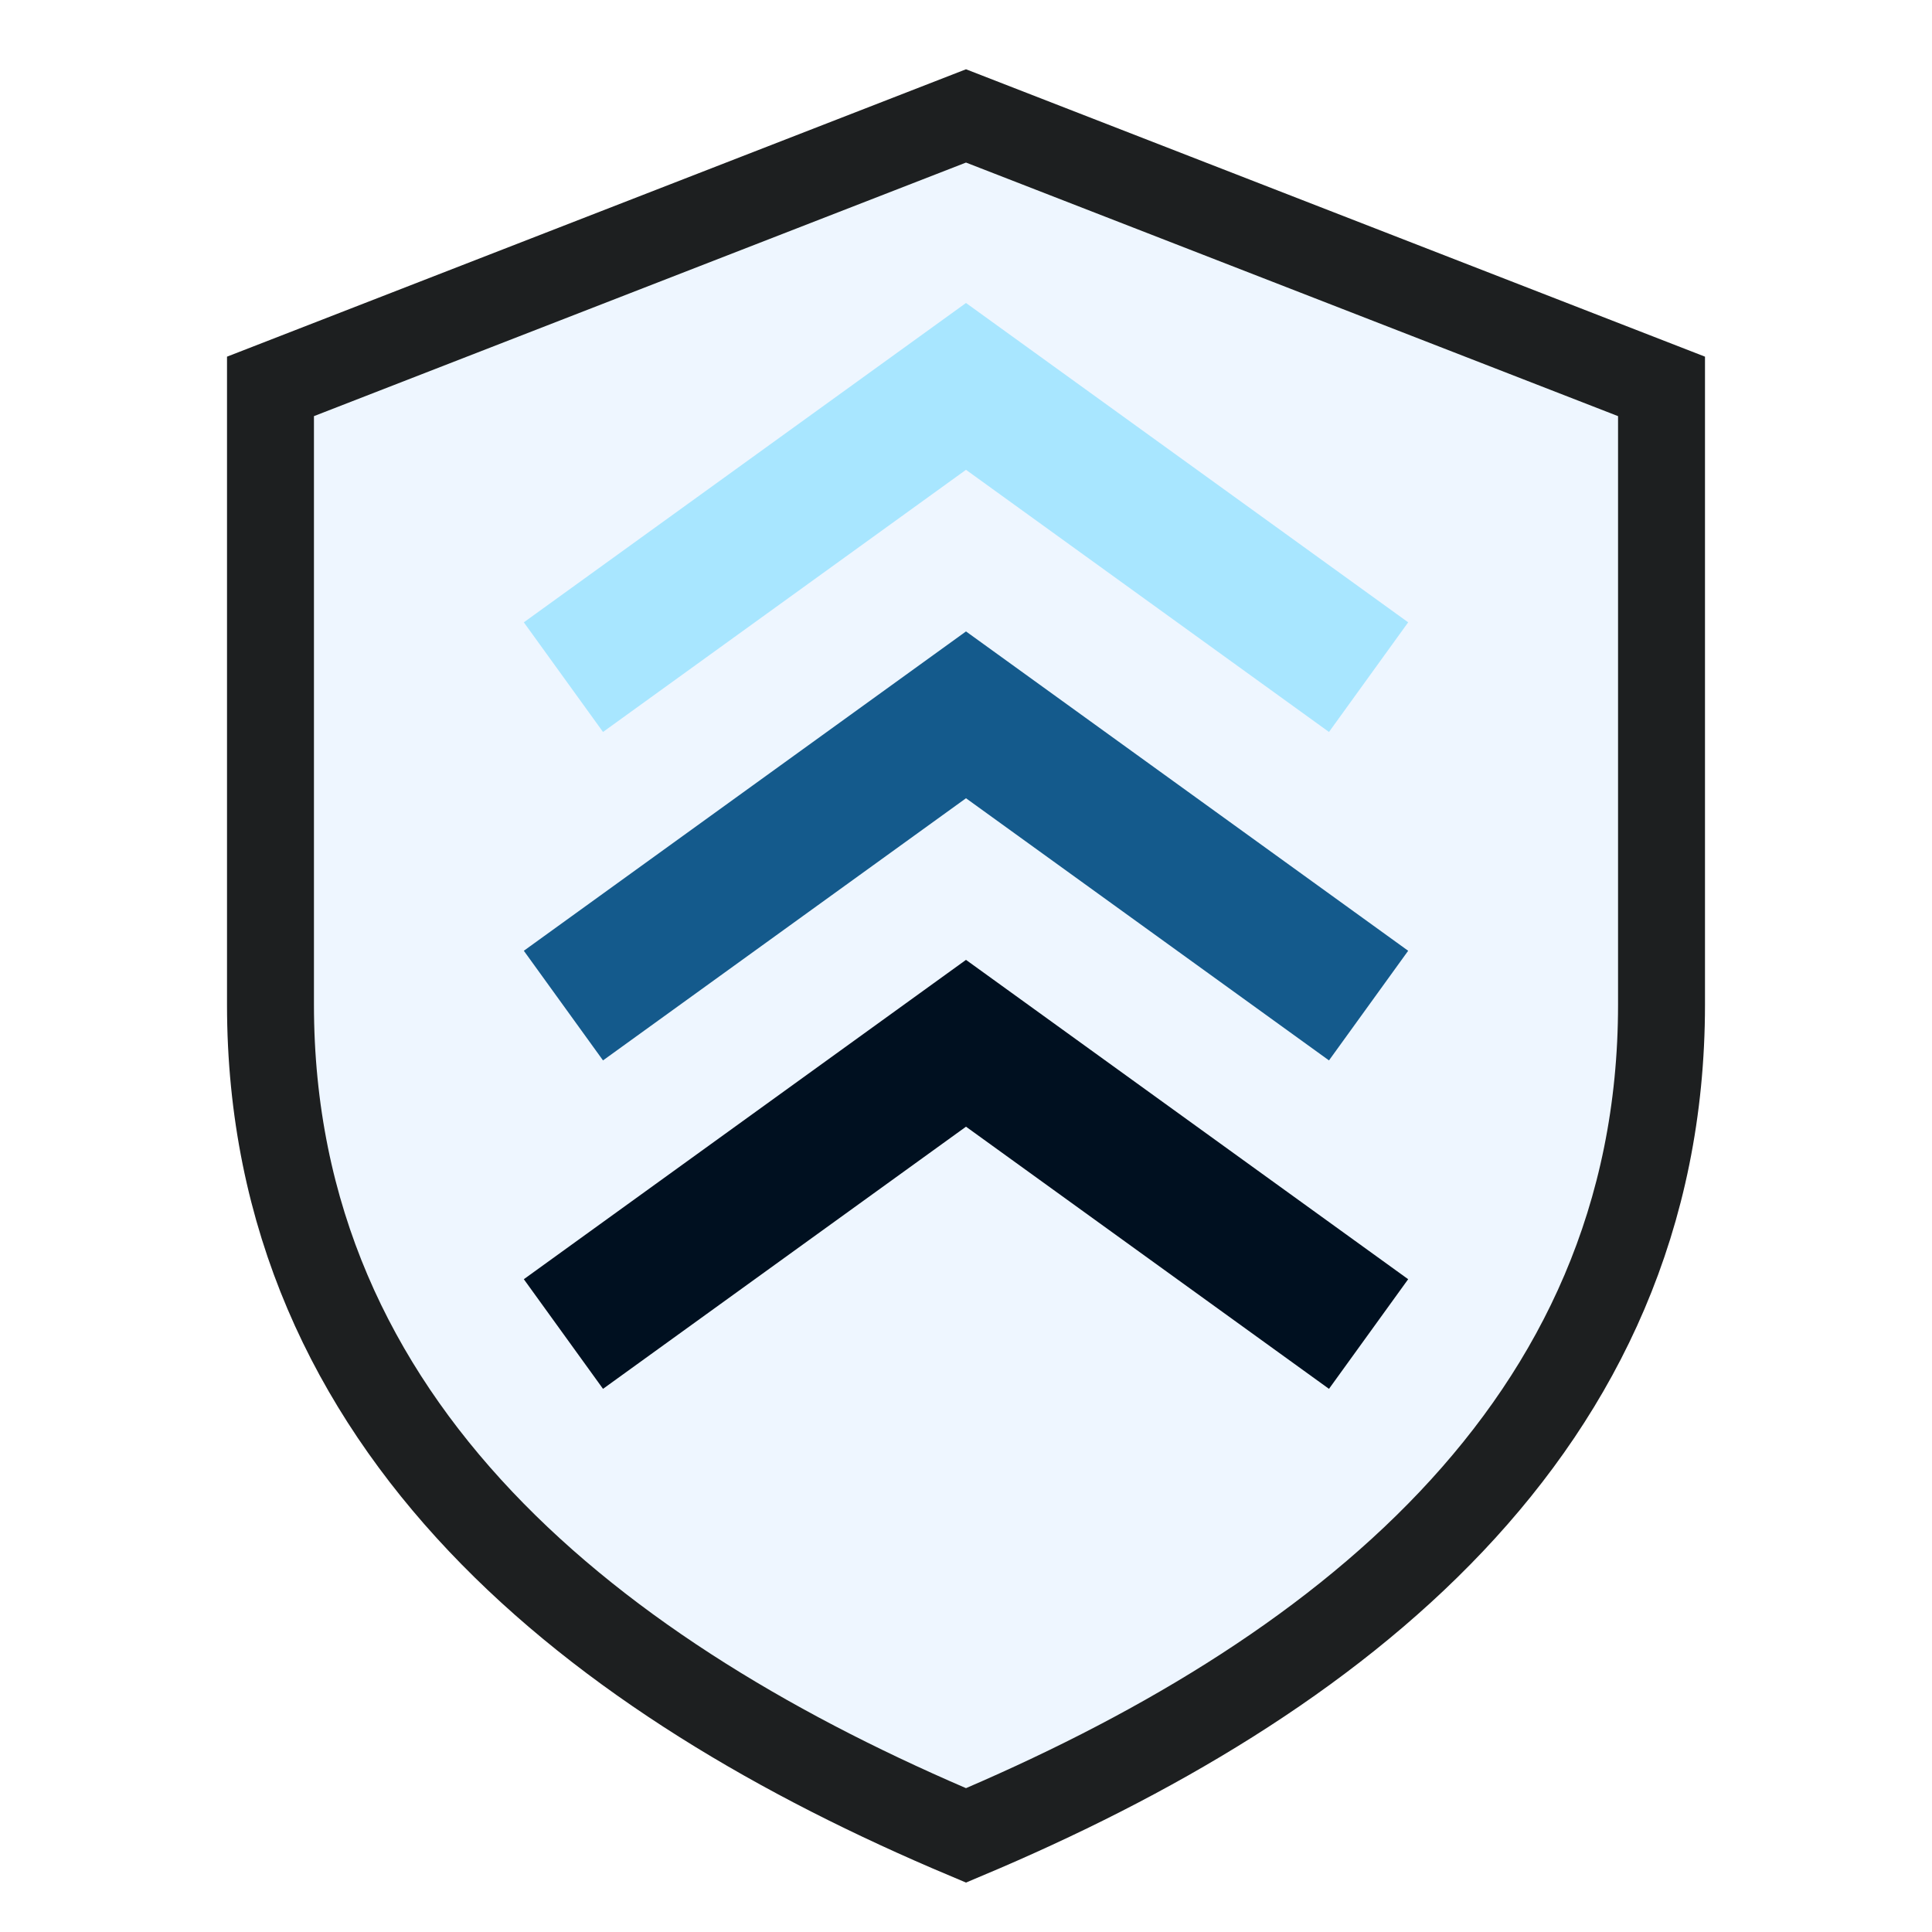
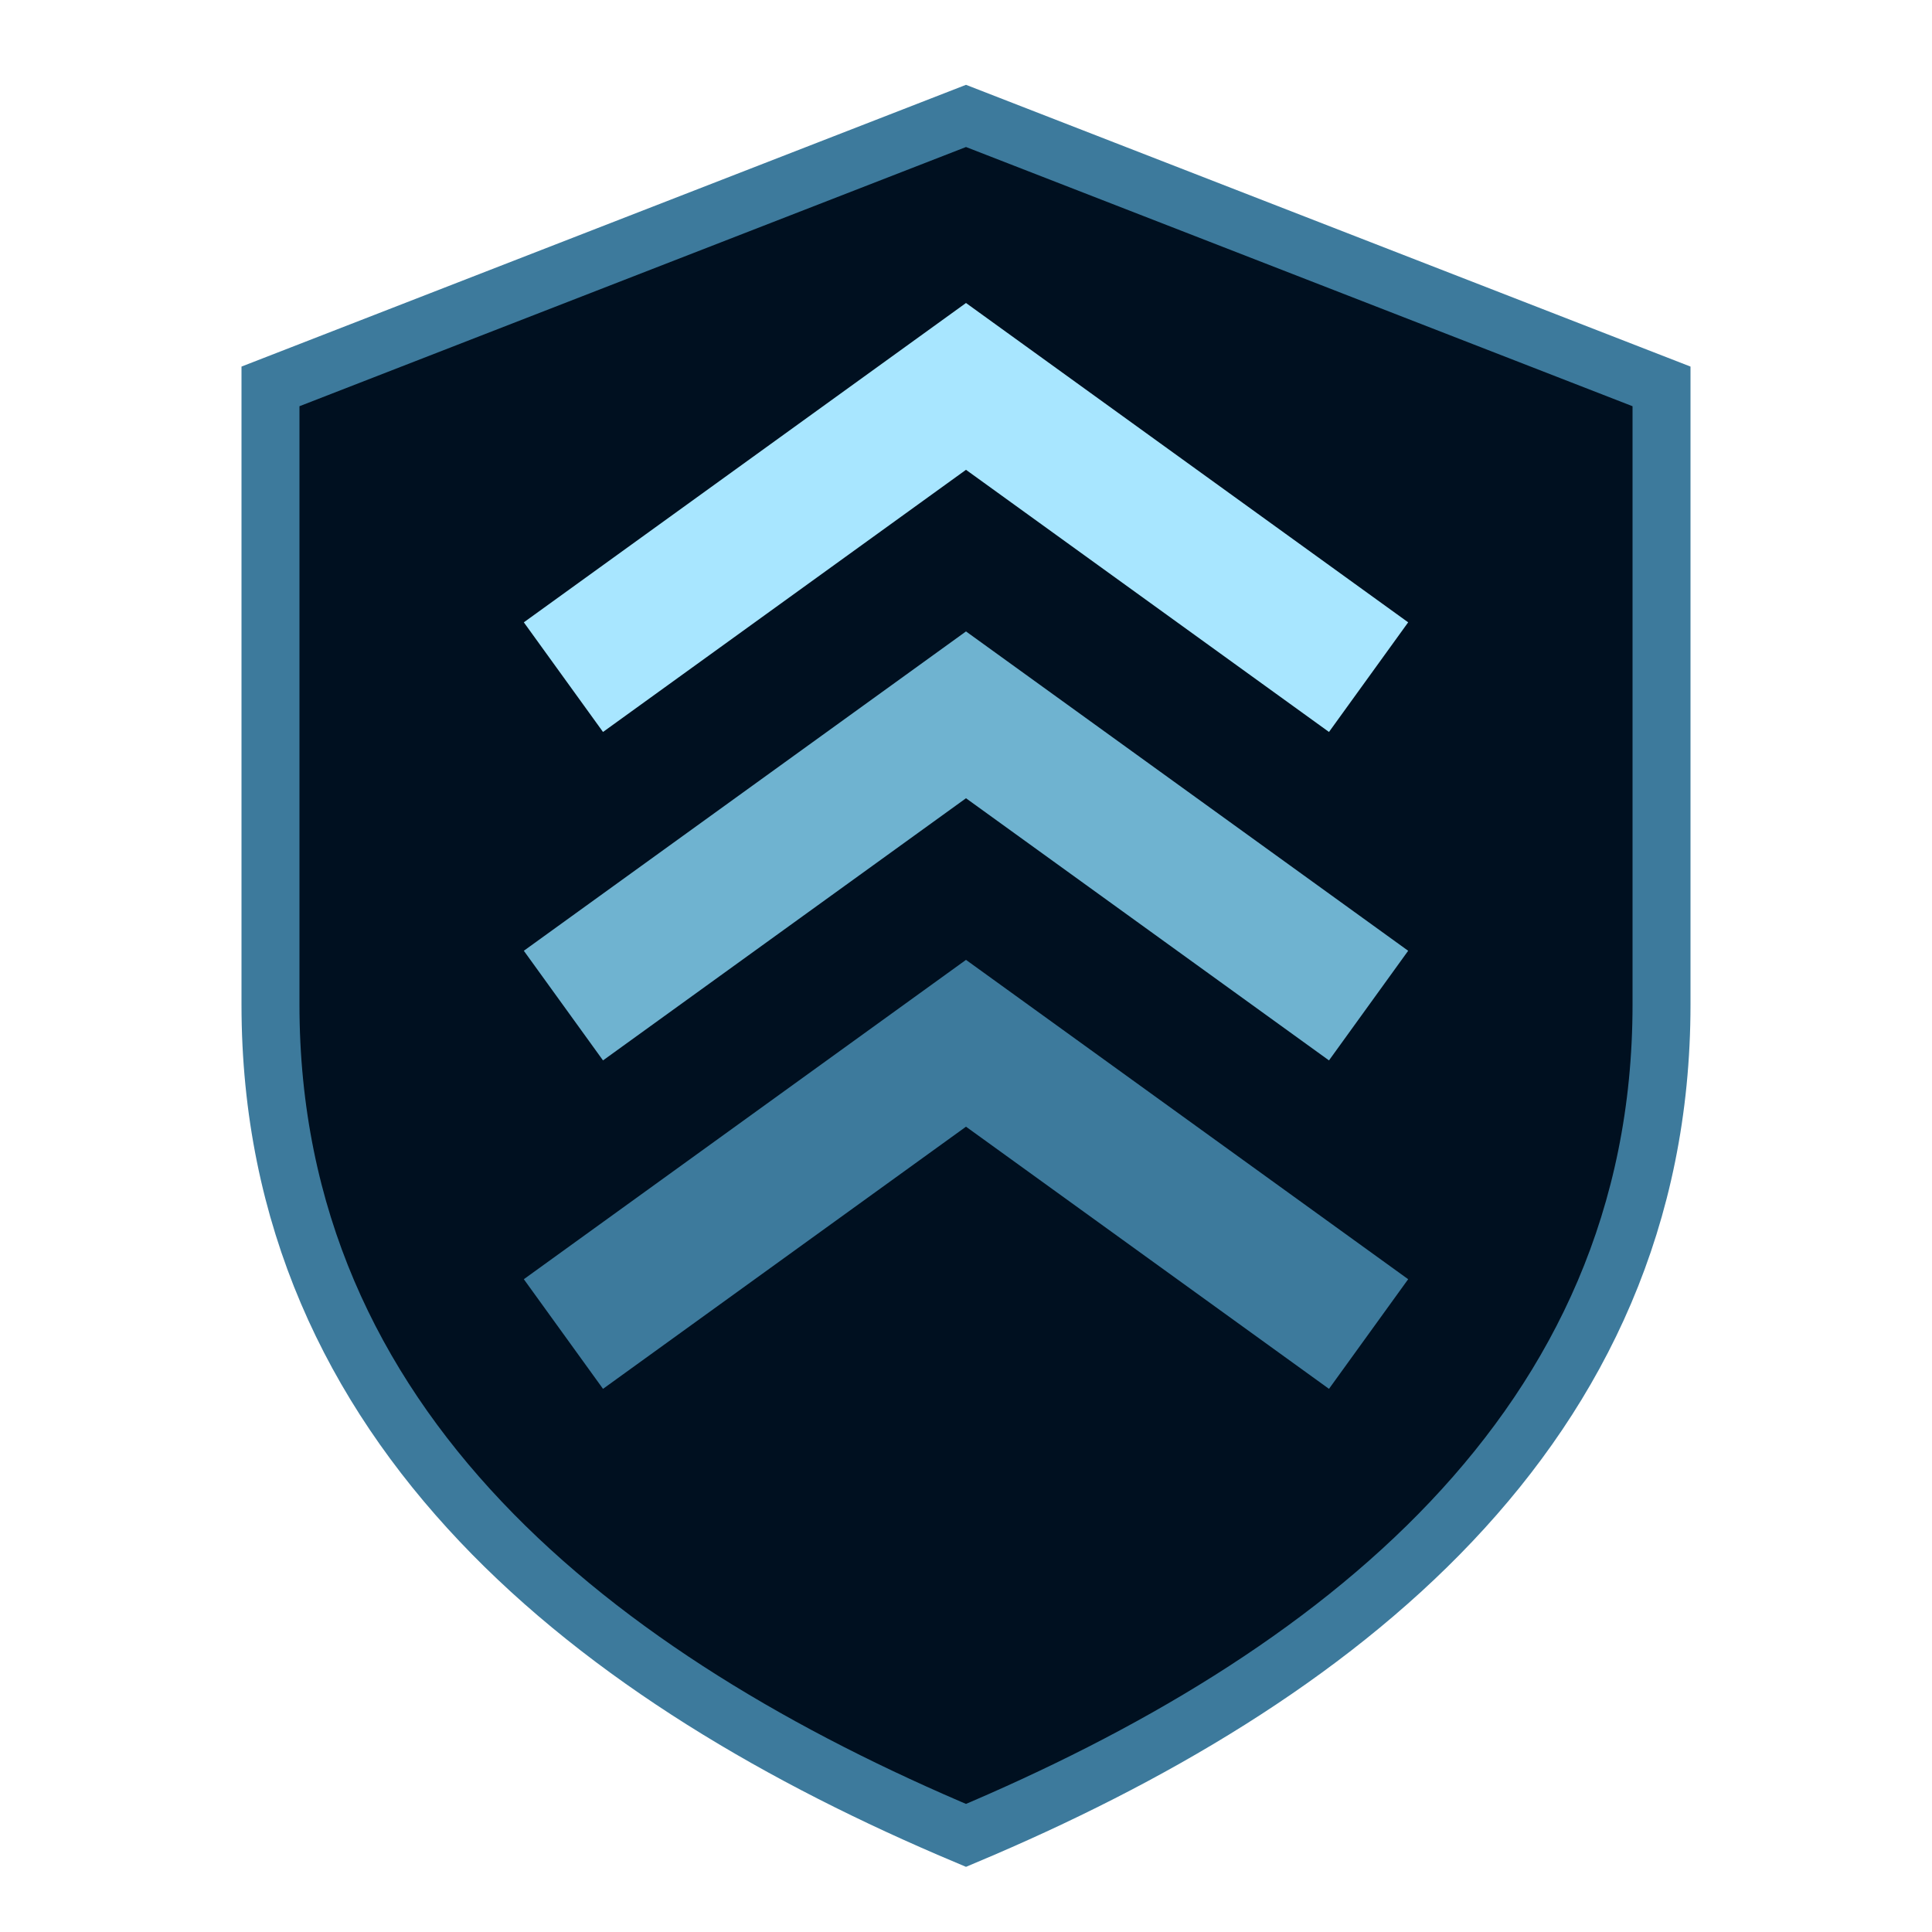
- <svg xmlns="http://www.w3.org/2000/svg" viewBox="0 0 200 200" role="img" aria-label="ModSentry">
-   <g fill="none">
-     <path d="M100 12 L172 40 V104 C172 148 138 174 100 190 C62 174 28 148 28 104 V40 Z" fill="#eef6ff" stroke="#1d1f20" stroke-width="9" />
-     <path d="M64 66 L100 40 L136 66" stroke="#a8e6ff" stroke-width="14" stroke-linecap="square" />
-     <path d="M64 100 L100 74 L136 100" stroke="#145a8c" stroke-width="14" stroke-linecap="square" />
-     <path d="M64 134 L100 108 L136 134" stroke="#001020" stroke-width="14" stroke-linecap="square" />
-   </g>
+ <svg xmlns="http://www.w3.org/2000/svg" viewBox="0 0 200 200" width="200" height="200" fill="none">
+   <path d="M100 12 L172 40 V104 C172 148 138 174 100 190 C62 174 28 148 28 104 V40 Z" fill="#001020" stroke="#3d7a9c" stroke-width="6" />
+   <path d="M64 66 L100 40 L136 66" stroke="#a8e6ff" stroke-width="14" stroke-linecap="square" />
+   <path d="M64 100 L100 74 L136 100" stroke="#6fb3d0" stroke-width="14" stroke-linecap="square" />
+   <path d="M64 134 L100 108 L136 134" stroke="#3d7a9c" stroke-width="14" stroke-linecap="square" />
</svg>
